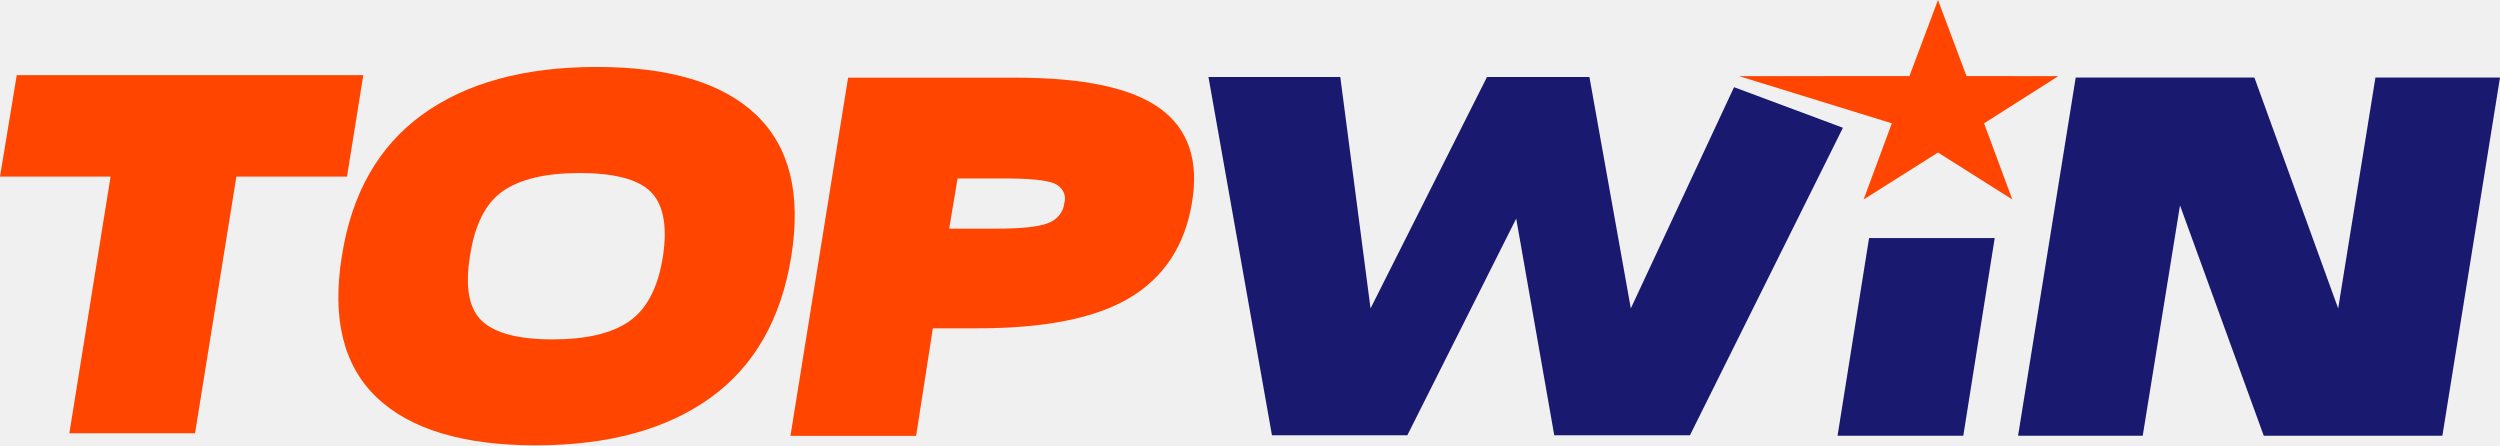
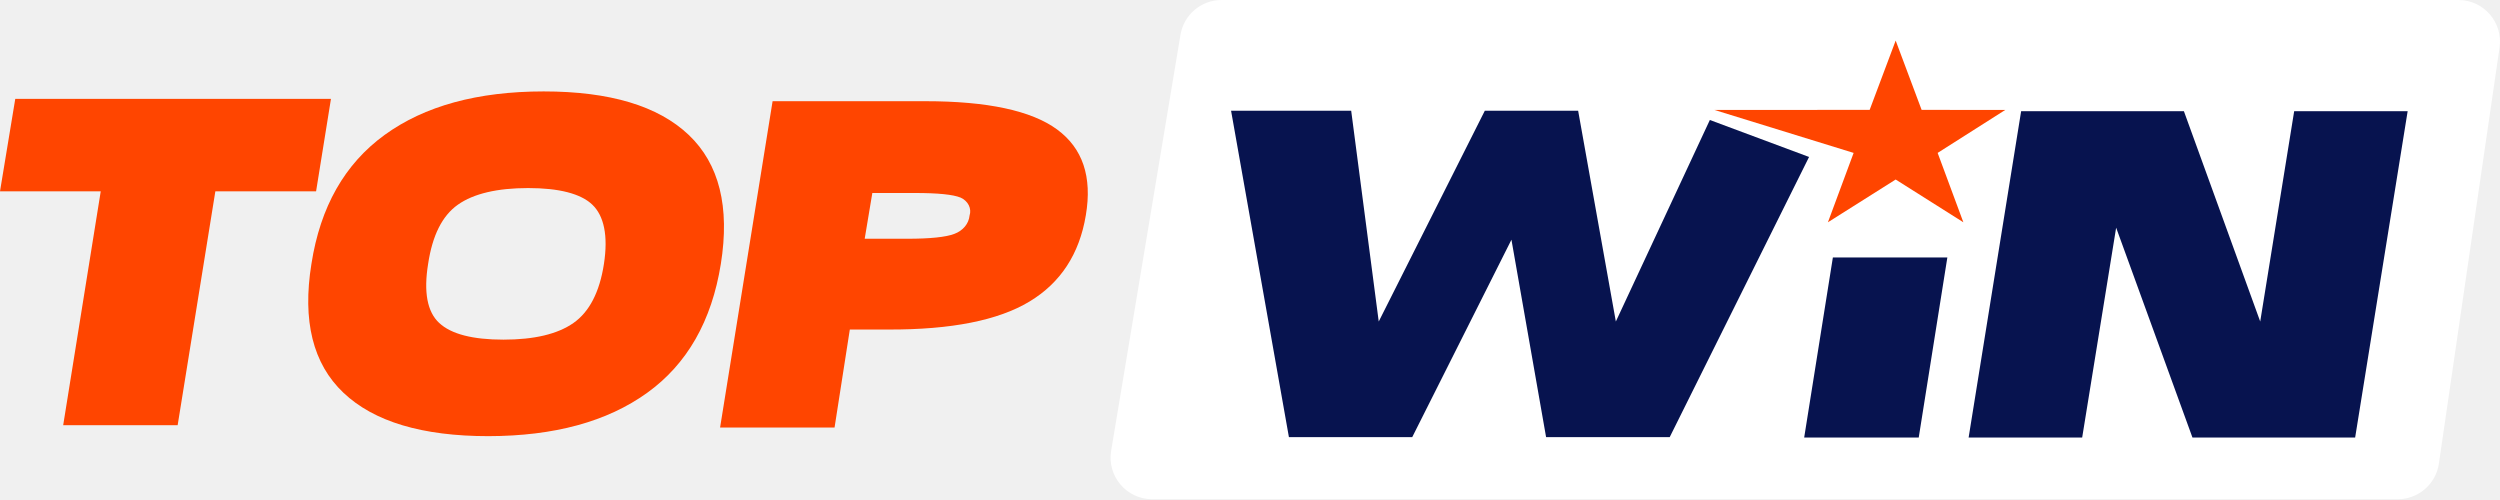
- <svg xmlns="http://www.w3.org/2000/svg" preserveAspectRatio="none" overflow="visible" style="display: block;" width="101" height="17.992" viewBox="0 0 101 17.992" fill="none">
-   <g id="Layer 1">
-     <path id="Vector" d="M4.57764e-05 7.135L0.677 3.035H14.678L14.018 7.135H9.55L7.879 17.505H2.802L4.467 7.135H4.57764e-05Z" fill="#FF4500" />
-     <path id="Vector_2" d="M31.968 10.353C31.562 12.889 30.472 14.796 28.699 16.072C26.925 17.348 24.579 17.988 21.659 17.992C18.726 17.992 16.583 17.35 15.229 16.066C13.876 14.782 13.403 12.877 13.811 10.353C14.204 7.826 15.286 5.92 17.057 4.634C18.828 3.348 21.18 2.705 24.113 2.705C27.046 2.705 29.189 3.348 30.543 4.634C31.897 5.92 32.372 7.826 31.968 10.353ZM18.986 10.353C18.783 11.609 18.947 12.483 19.48 12.975C20.011 13.467 20.962 13.712 22.326 13.712C23.69 13.712 24.726 13.467 25.429 12.975C26.133 12.482 26.59 11.609 26.783 10.353C26.976 9.096 26.783 8.22 26.269 7.728C25.754 7.235 24.786 6.99 23.423 6.99C22.059 6.99 21.003 7.235 20.306 7.728C19.608 8.22 19.175 9.093 18.986 10.353Z" fill="#FF4500" />
-     <path id="Vector_3" d="M48.155 8.191C47.871 9.913 47.036 11.191 45.651 12.025C44.265 12.859 42.183 13.272 39.403 13.264H37.687L37.011 17.608H31.934L34.263 3.138H41.031C43.788 3.138 45.736 3.555 46.876 4.389C48.015 5.223 48.441 6.49 48.155 8.191ZM42.32 9.023C42.508 8.954 42.67 8.843 42.789 8.7C42.909 8.557 42.981 8.388 42.997 8.211C43.047 8.059 43.035 7.895 42.962 7.75C42.889 7.604 42.76 7.485 42.598 7.412C42.266 7.276 41.589 7.209 40.567 7.209H38.686L38.347 9.238H40.229C41.249 9.238 41.946 9.166 42.32 9.023Z" fill="#FF4500" />
-     <path id="Vector_4" d="M51.387 17.585L48.822 3.112H54.148L55.37 12.459L60.074 3.112H64.213L65.885 12.459L70.055 3.522L74.454 5.162L68.274 17.585H62.792L61.255 8.831L56.856 17.585H51.387Z" fill="#191970" />
-     <path id="Vector_5" d="M74.237 17.603L75.51 9.618H80.586L79.317 17.603H74.237Z" fill="#191970" />
-     <path id="Vector_6" d="M91.456 17.603L88.072 8.297L86.566 17.603H81.53L83.859 3.132H91.077L94.462 12.459L95.968 3.132H101L98.672 17.603H91.456Z" fill="#191970" />
-     <path id="Vector_7" d="M75.29 8.058L78.295 6.162L81.297 8.058L80.156 4.982L83.155 3.076L79.446 3.073L78.295 0L77.141 3.073L70.257 3.076L76.43 4.982L75.29 8.058Z" fill="#FF4500" />
+ <svg xmlns="http://www.w3.org/2000/svg" overflow="visible" width="328.629" height="65.623" viewBox="0 0 328.629 65.623" fill="none">
+   <g id="LOGO">
+     <path id="Vector" d="M0 25.149L2.006 12.996H43.506L41.55 25.149H28.309L23.353 55.89H8.306L13.242 25.149H0Z" fill="#FF4500" />
+     <path id="Vector_2" d="M94.757 34.688C93.553 42.208 90.323 47.858 85.067 51.641C79.81 55.424 72.855 57.322 64.201 57.333C55.508 57.333 49.154 55.43 45.142 51.624C41.129 47.818 39.728 42.172 40.938 34.688C42.102 27.198 45.309 21.547 50.559 17.735C55.808 13.923 62.78 12.017 71.474 12.017C80.168 12.017 86.521 13.923 90.534 17.735C94.546 21.547 95.954 27.198 94.757 34.688ZM56.277 34.688C55.675 38.413 56.163 41.004 57.741 42.461C59.316 43.921 62.135 44.647 66.178 44.647C70.22 44.647 73.29 43.921 75.376 42.461C77.463 41.001 78.817 38.413 79.389 34.688C79.961 30.964 79.389 28.367 77.864 26.907C76.339 25.447 73.47 24.721 69.428 24.721C65.385 24.721 62.255 25.447 60.189 26.907C58.122 28.367 56.838 30.955 56.277 34.688Z" fill="#FF4500" />
+     <path id="Vector 102" d="M320.595 60.944L328.57 6.258C329.051 2.958 326.493 0 323.159 0H160.57C157.897 0 155.616 1.933 155.176 4.57L146.062 59.255C145.506 62.589 148.077 65.623 151.456 65.623H315.184C317.899 65.623 320.203 63.631 320.595 60.944Z" fill="white" />
+     <path id="Vector_3" d="M142.737 28.28C141.895 33.386 139.42 37.175 135.314 39.646C131.208 42.118 125.035 43.342 116.796 43.318H111.71L109.704 56.197H94.657L101.558 13.303H121.621C129.793 13.303 135.568 14.539 138.945 17.01C142.323 19.482 143.587 23.238 142.737 28.28ZM125.443 30.746C125.998 30.544 126.479 30.213 126.833 29.789C127.187 29.365 127.4 28.864 127.449 28.341C127.597 27.888 127.56 27.404 127.344 26.972C127.128 26.54 126.747 26.187 126.266 25.972C125.283 25.57 123.276 25.369 120.247 25.369H114.669L113.666 31.384H119.244C122.266 31.384 124.333 31.171 125.443 30.746Z" fill="#FF4500" />
+     <path id="Vector_4" d="M169.43 57.46L161.826 14.557H177.616L181.237 42.264L195.181 14.557H207.449L212.405 42.264L224.763 15.772L237.804 20.633L219.487 57.46H203.236L198.682 31.51L185.641 57.46H169.43Z" fill="#07134F" />
+     <path id="Vector_5" d="M237.163 57.513L240.934 33.845H255.982L252.22 57.513H237.163Z" fill="#07134F" />
+     <path id="Vector_6" d="M288.201 57.512L278.17 29.928L273.706 57.512H258.779L265.681 14.618H287.078L297.109 42.264L301.573 14.618H316.49L309.588 57.512H288.201Z" fill="#07134F" />
+     <path id="Vector_7" d="M240.281 29.22L249.189 23.598L258.087 29.22L254.707 20.1L263.594 14.452L252.6 14.444L249.189 5.333L245.769 14.444L225.365 14.452L243.662 20.1L240.281 29.22Z" fill="#FF4500" />
  </g>
</svg>
